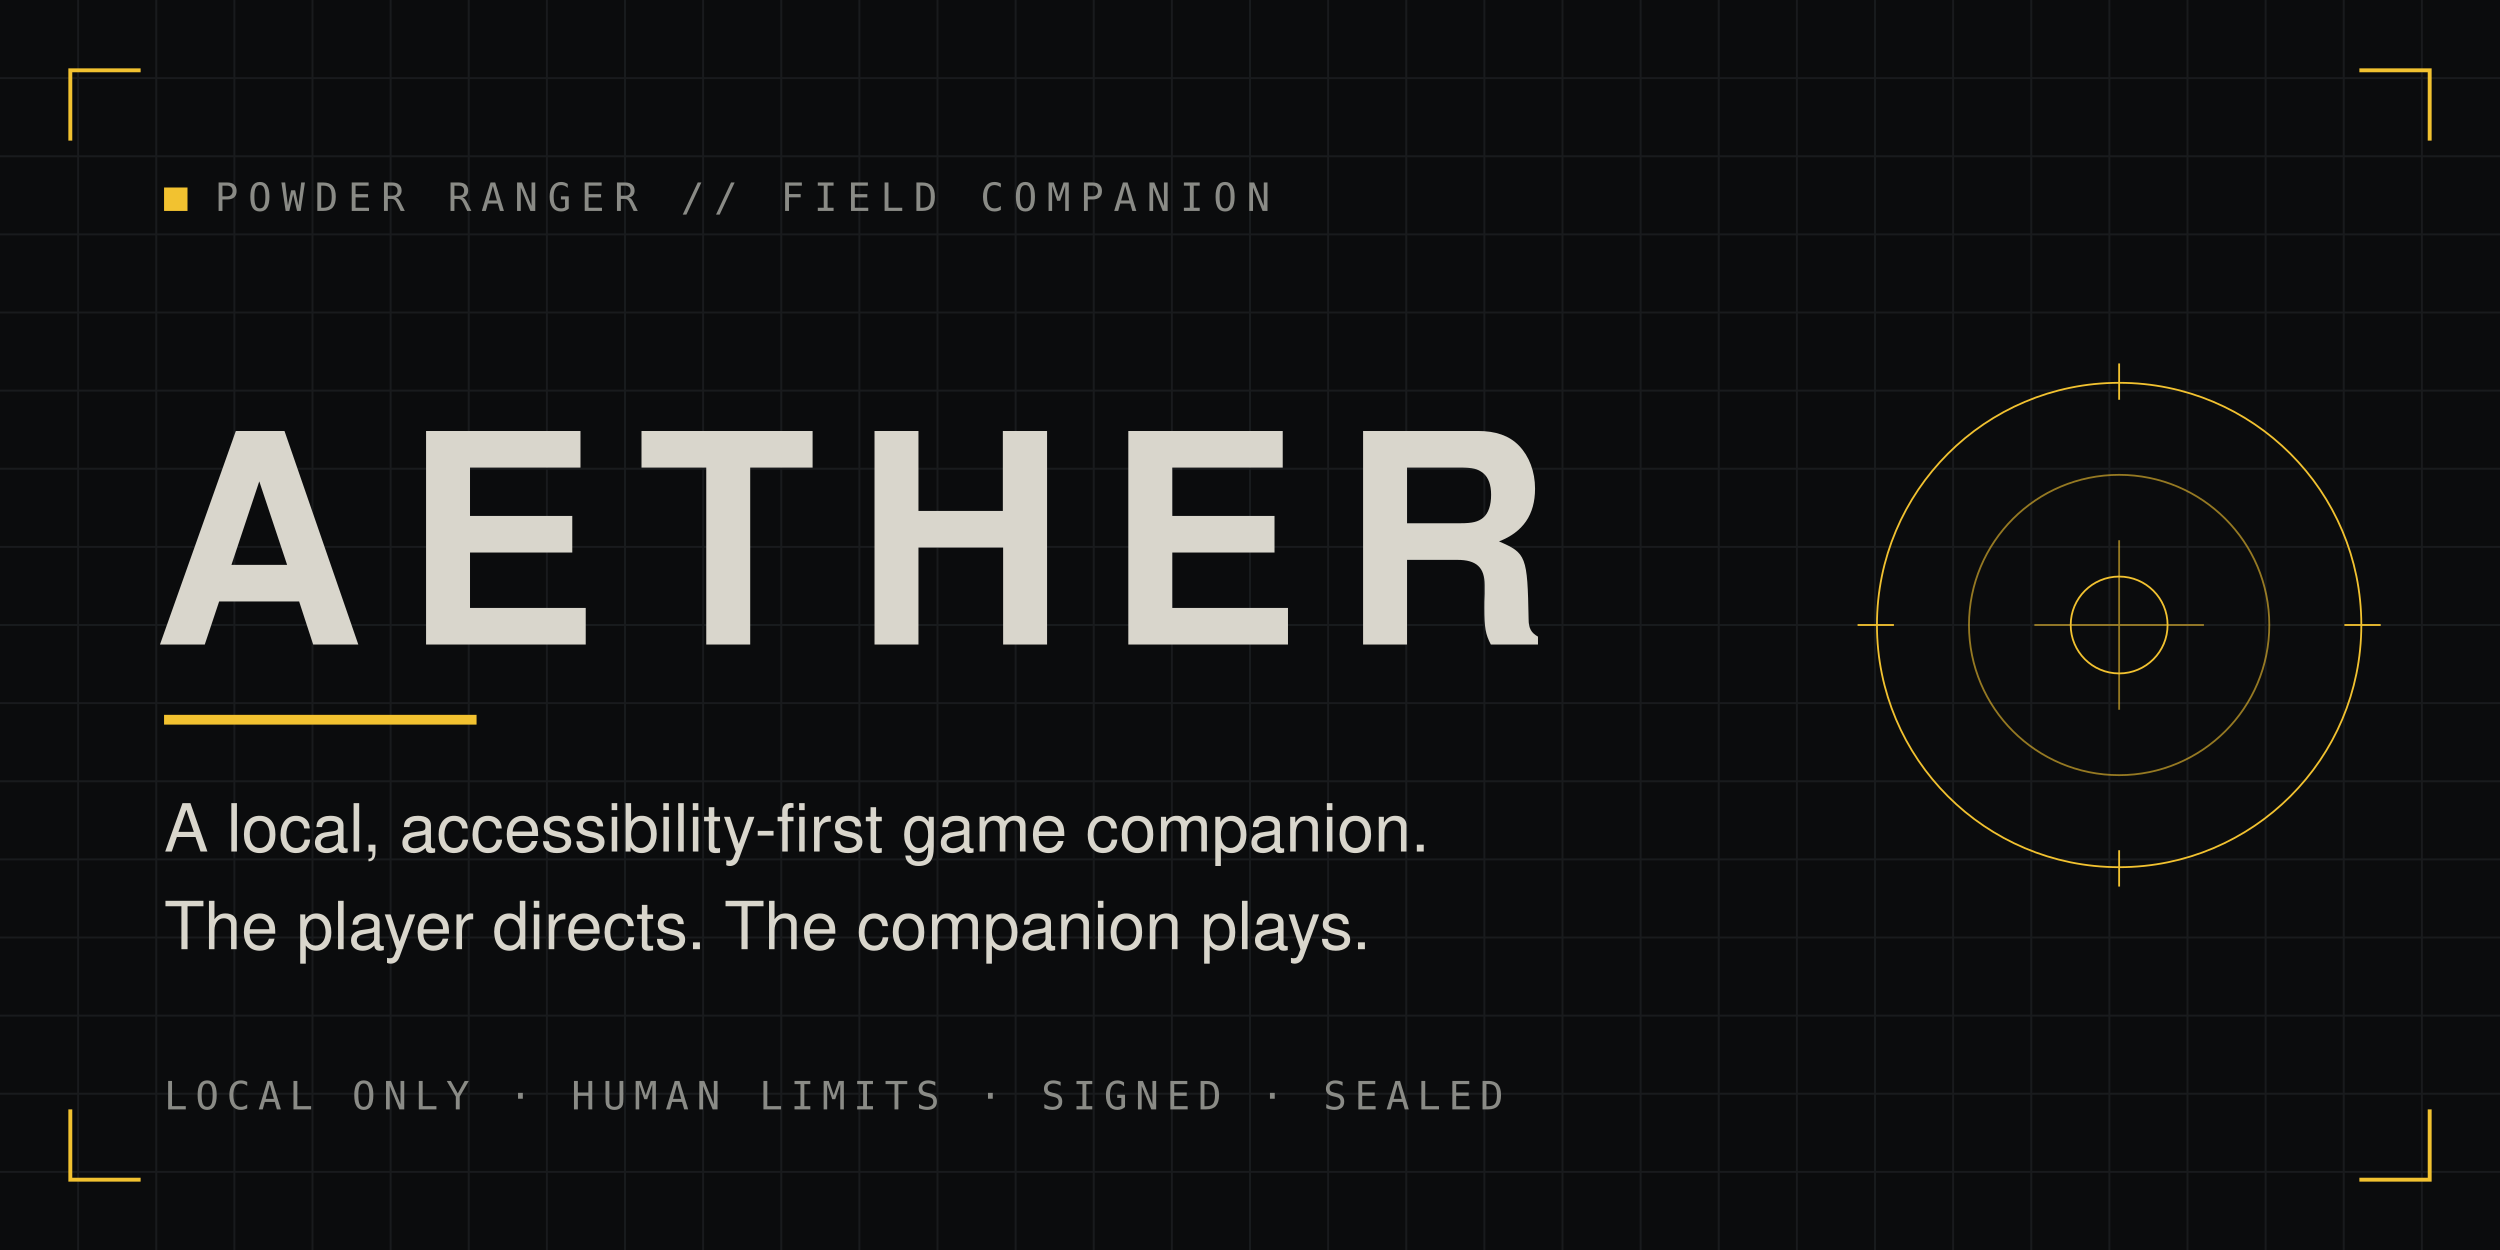
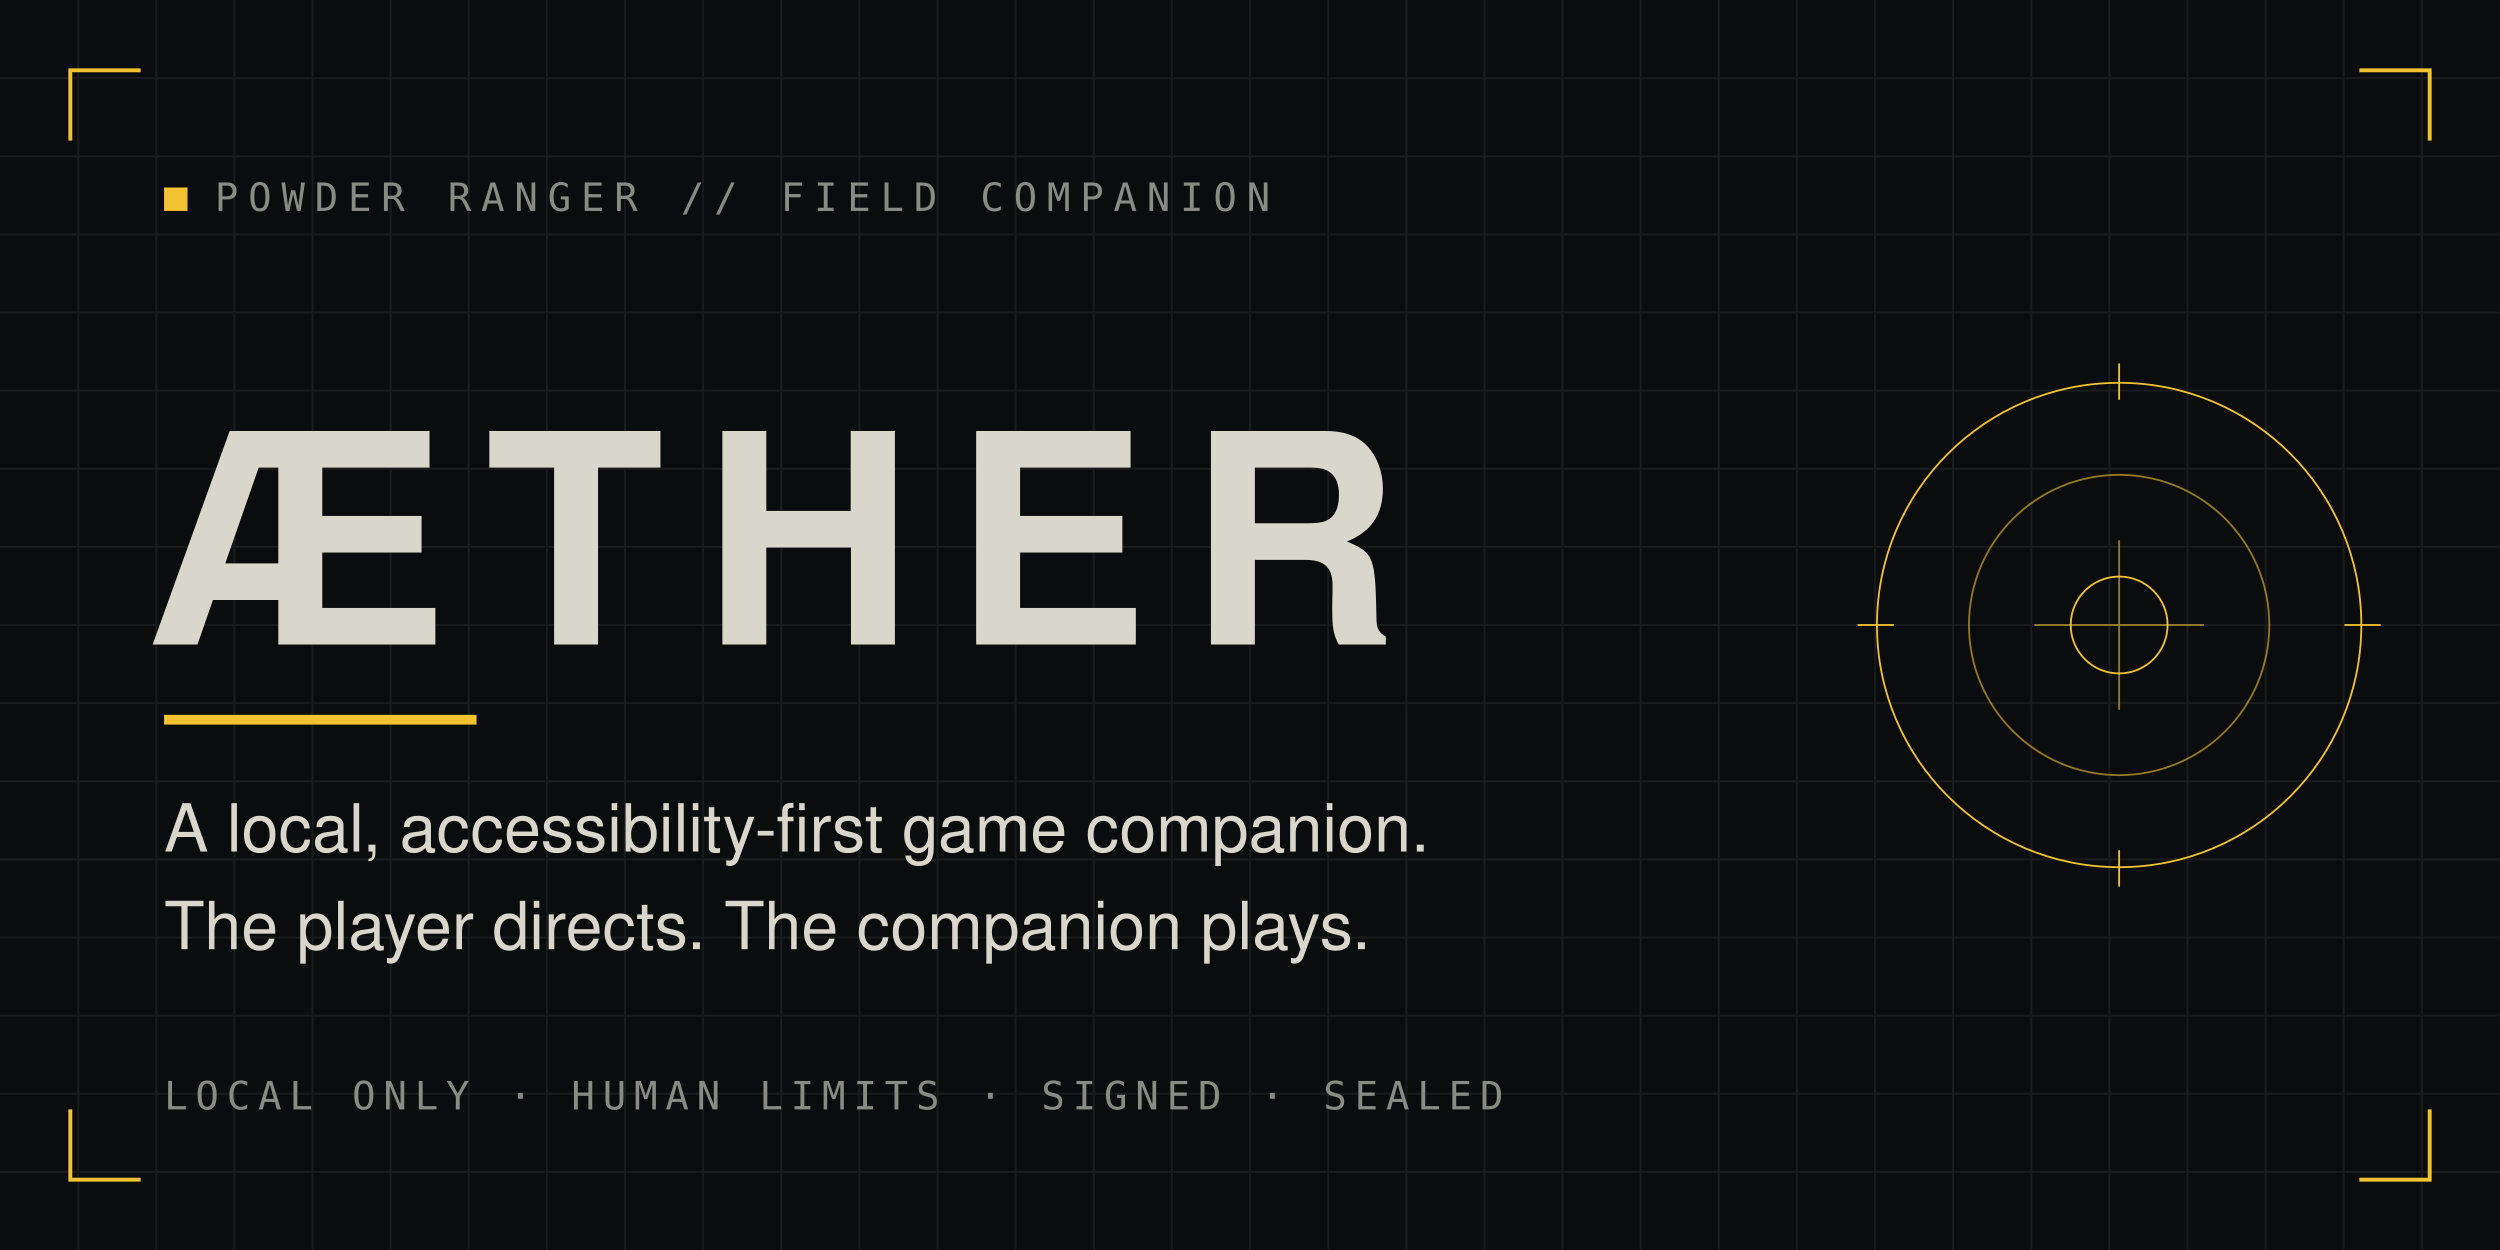
<svg xmlns="http://www.w3.org/2000/svg" viewBox="0 0 1280 640" width="1280" height="640">
  <rect width="1280" height="640" fill="#0b0c0d" />
  <g stroke="#2a2d31" stroke-width="1" opacity=".45">
    <path d="M40 0V640" />
    <path d="M80 0V640" />
    <path d="M120 0V640" />
    <path d="M160 0V640" />
    <path d="M200 0V640" />
    <path d="M240 0V640" />
    <path d="M280 0V640" />
    <path d="M320 0V640" />
    <path d="M360 0V640" />
    <path d="M400 0V640" />
    <path d="M440 0V640" />
    <path d="M480 0V640" />
    <path d="M520 0V640" />
    <path d="M560 0V640" />
    <path d="M600 0V640" />
    <path d="M640 0V640" />
    <path d="M680 0V640" />
    <path d="M720 0V640" />
    <path d="M760 0V640" />
    <path d="M800 0V640" />
    <path d="M840 0V640" />
    <path d="M880 0V640" />
    <path d="M920 0V640" />
    <path d="M960 0V640" />
    <path d="M1000 0V640" />
    <path d="M1040 0V640" />
    <path d="M1080 0V640" />
    <path d="M1120 0V640" />
    <path d="M1160 0V640" />
    <path d="M1200 0V640" />
    <path d="M1240 0V640" />
    <path d="M0 40H1280" />
    <path d="M0 80H1280" />
    <path d="M0 120H1280" />
    <path d="M0 160H1280" />
    <path d="M0 200H1280" />
    <path d="M0 240H1280" />
    <path d="M0 280H1280" />
    <path d="M0 320H1280" />
    <path d="M0 360H1280" />
    <path d="M0 400H1280" />
    <path d="M0 440H1280" />
    <path d="M0 480H1280" />
    <path d="M0 520H1280" />
    <path d="M0 560H1280" />
    <path d="M0 600H1280" />
  </g>
  <g transform="translate(1085 320) scale(0.62) translate(-1000 -320)">
    <g stroke="#f2c230" fill="none" stroke-width="1.5">
      <circle cx="1000" cy="320" r="200" />
      <circle cx="1000" cy="320" r="124" opacity=".6" />
      <circle cx="1000" cy="320" r="40" />
      <path d="M1186 320L1216 320" />
      <path d="M814 320L784 320" />
      <path d="M1000 506L1000 536" />
      <path d="M1000 134L1000 104" />
      <path d="M930 320H1070M1000 250V390" opacity=".6" />
    </g>
  </g>
  <g stroke="#f2c230" stroke-width="2" fill="none">
    <path d="M36 72V36H72" />
    <path d="M1208 36H1244V72" />
    <path d="M36 568V604H72" />
    <path d="M1208 604H1244V568" />
  </g>
  <rect x="84" y="96" width="12" height="12" fill="#f2c230" />
  <text x="110" y="108" font-family="ui-monospace,'SF Mono',Menlo,Consolas,'DejaVu Sans Mono',monospace" font-size="20" letter-spacing="5" fill="#8a8b86">POWDER RANGER  //  FIELD COMPANION</text>
-   <text x="78" y="330" font-family="'Helvetica Neue',Helvetica,Arial,sans-serif" font-size="150" font-weight="700" letter-spacing="20" fill="#d9d6cc">AETHER</text>
+   <text x="78" y="330" font-family="'Helvetica Neue',Helvetica,Arial,sans-serif" font-size="150" font-weight="700" letter-spacing="20" fill="#d9d6cc">ÆTHER</text>
  <rect x="84" y="366" width="160" height="5" fill="#f2c230" />
  <text x="84" y="436" font-family="'Helvetica Neue',Helvetica,Arial,sans-serif" font-size="34" fill="#d9d6cc">A local, accessibility-first game companion.</text>
  <text x="84" y="486" font-family="'Helvetica Neue',Helvetica,Arial,sans-serif" font-size="34" fill="#d9d6cc">The player directs. The companion plays.</text>
  <text x="84" y="568" font-family="ui-monospace,'SF Mono',Menlo,Consolas,'DejaVu Sans Mono',monospace" font-size="20" letter-spacing="4" fill="#8a8b86">LOCAL ONLY  ·  HUMAN LIMITS  ·  SIGNED  ·  SEALED</text>
</svg>
